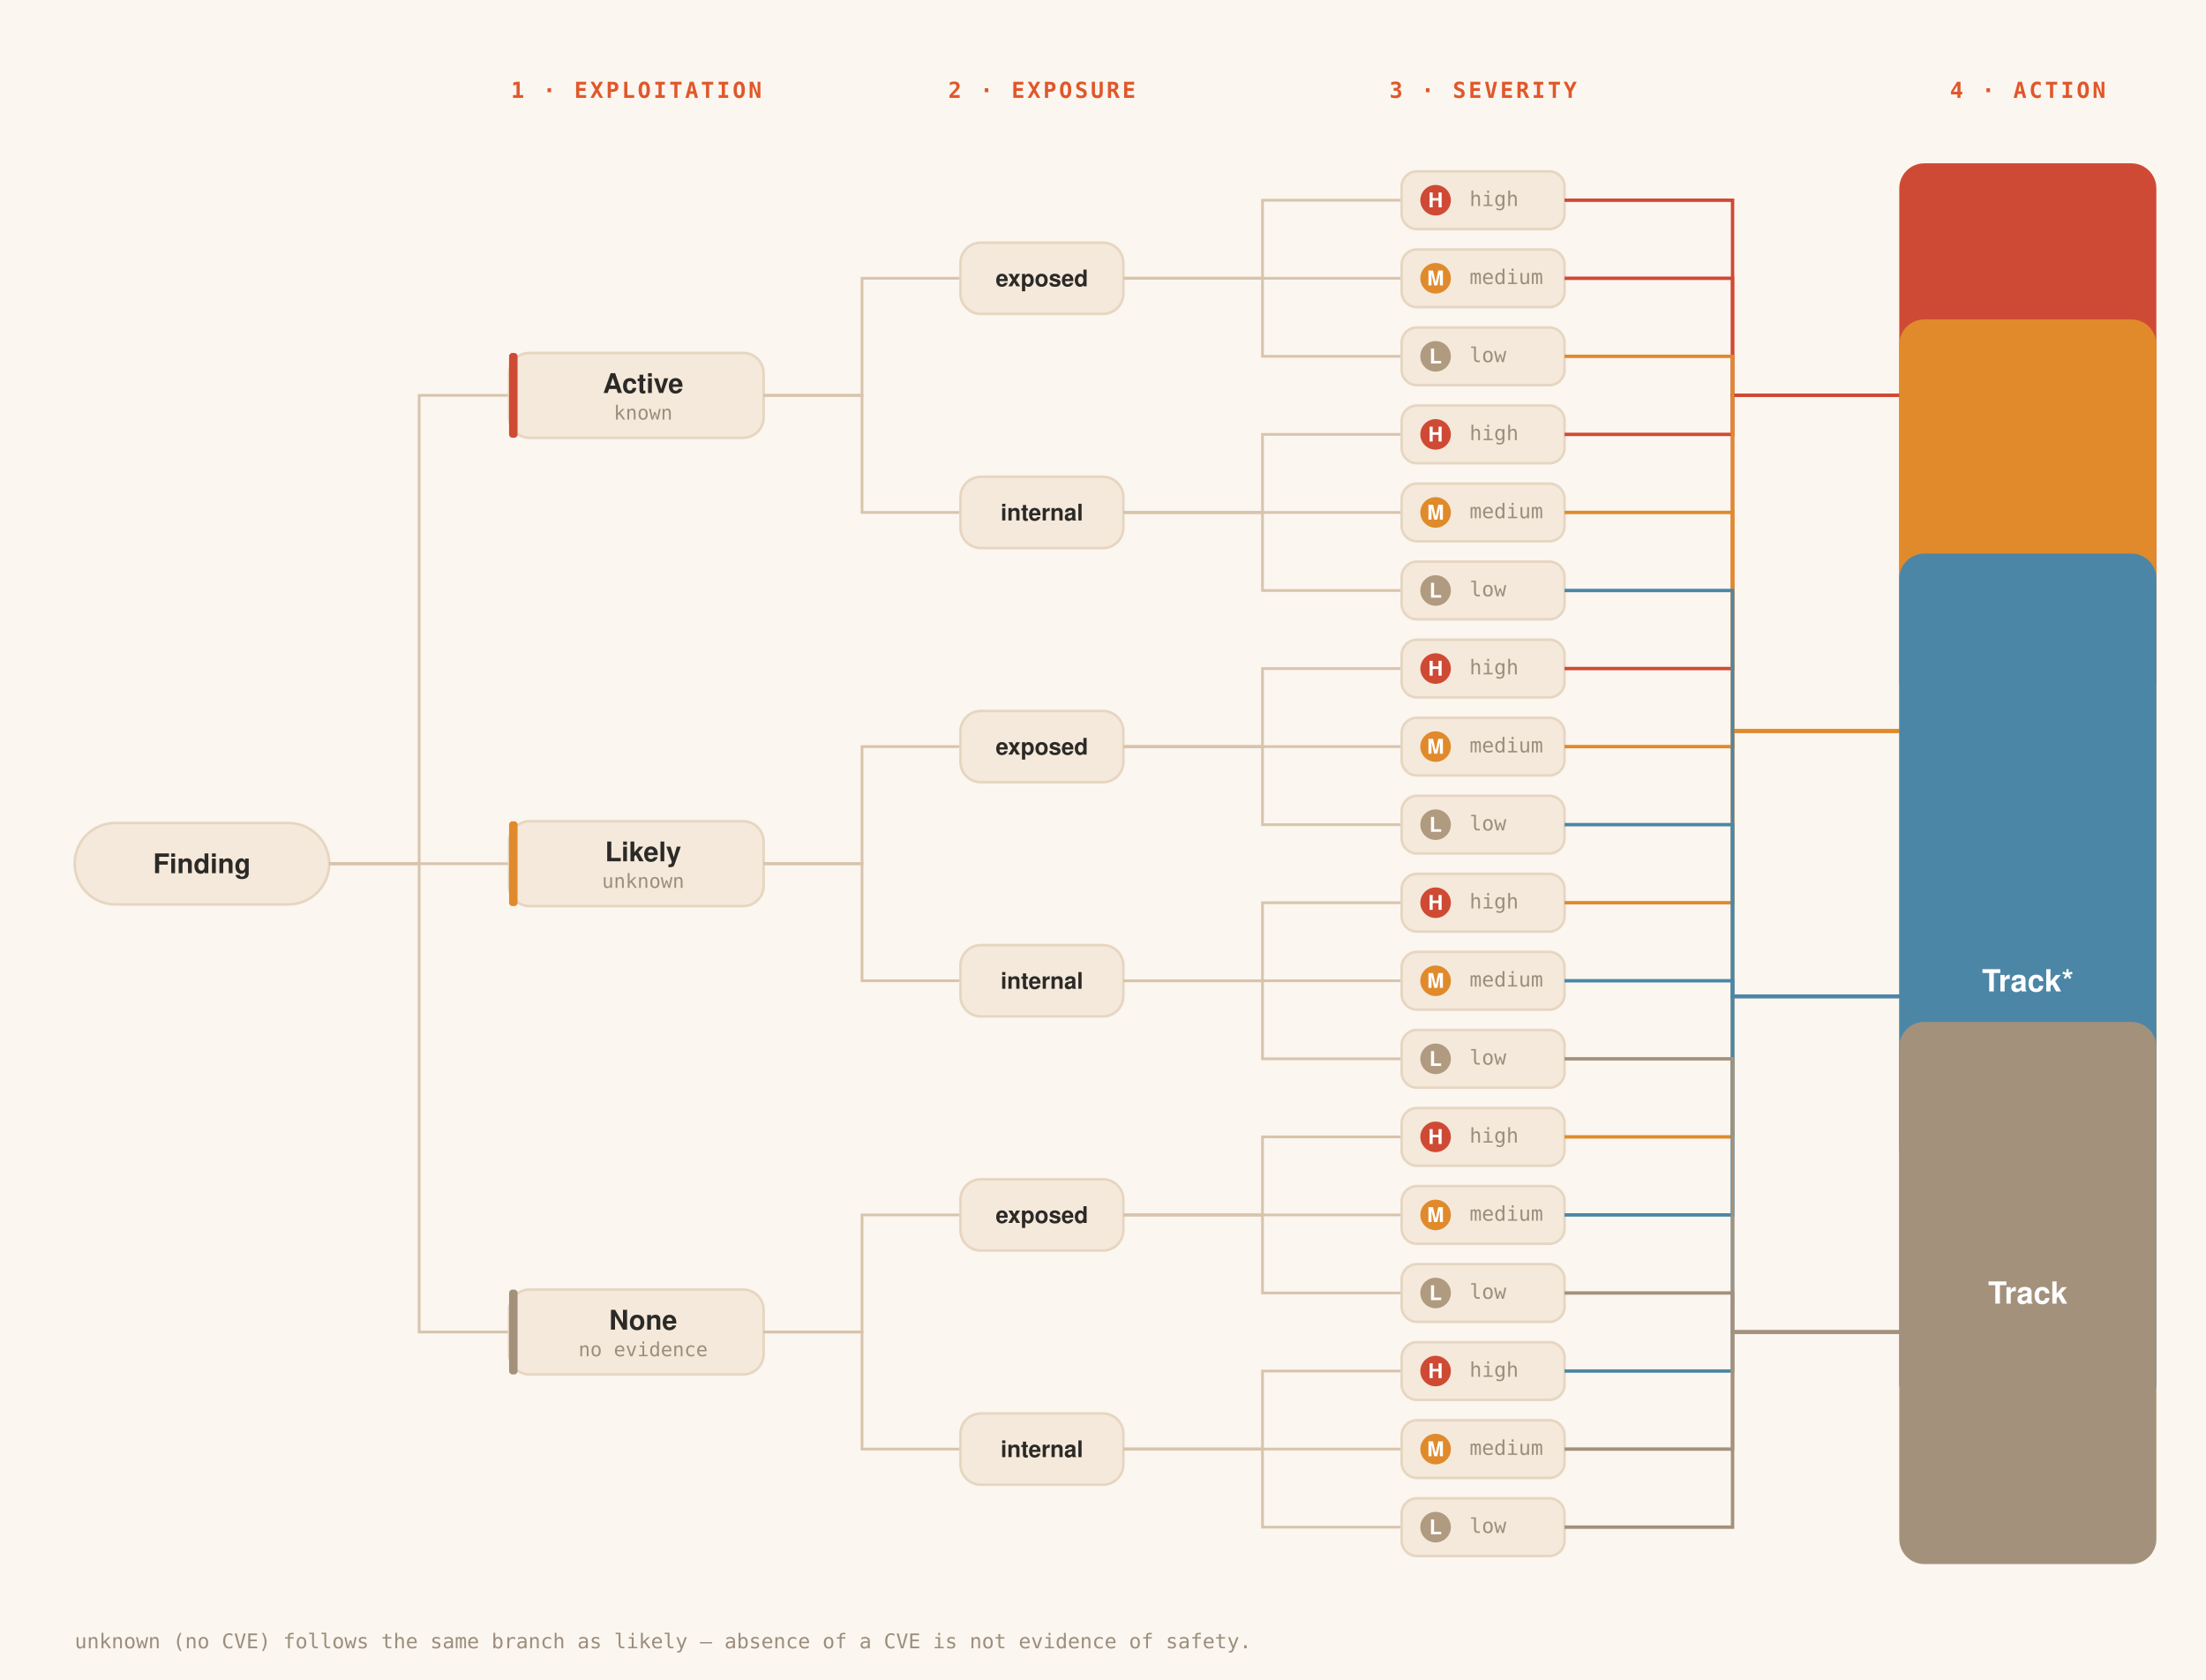
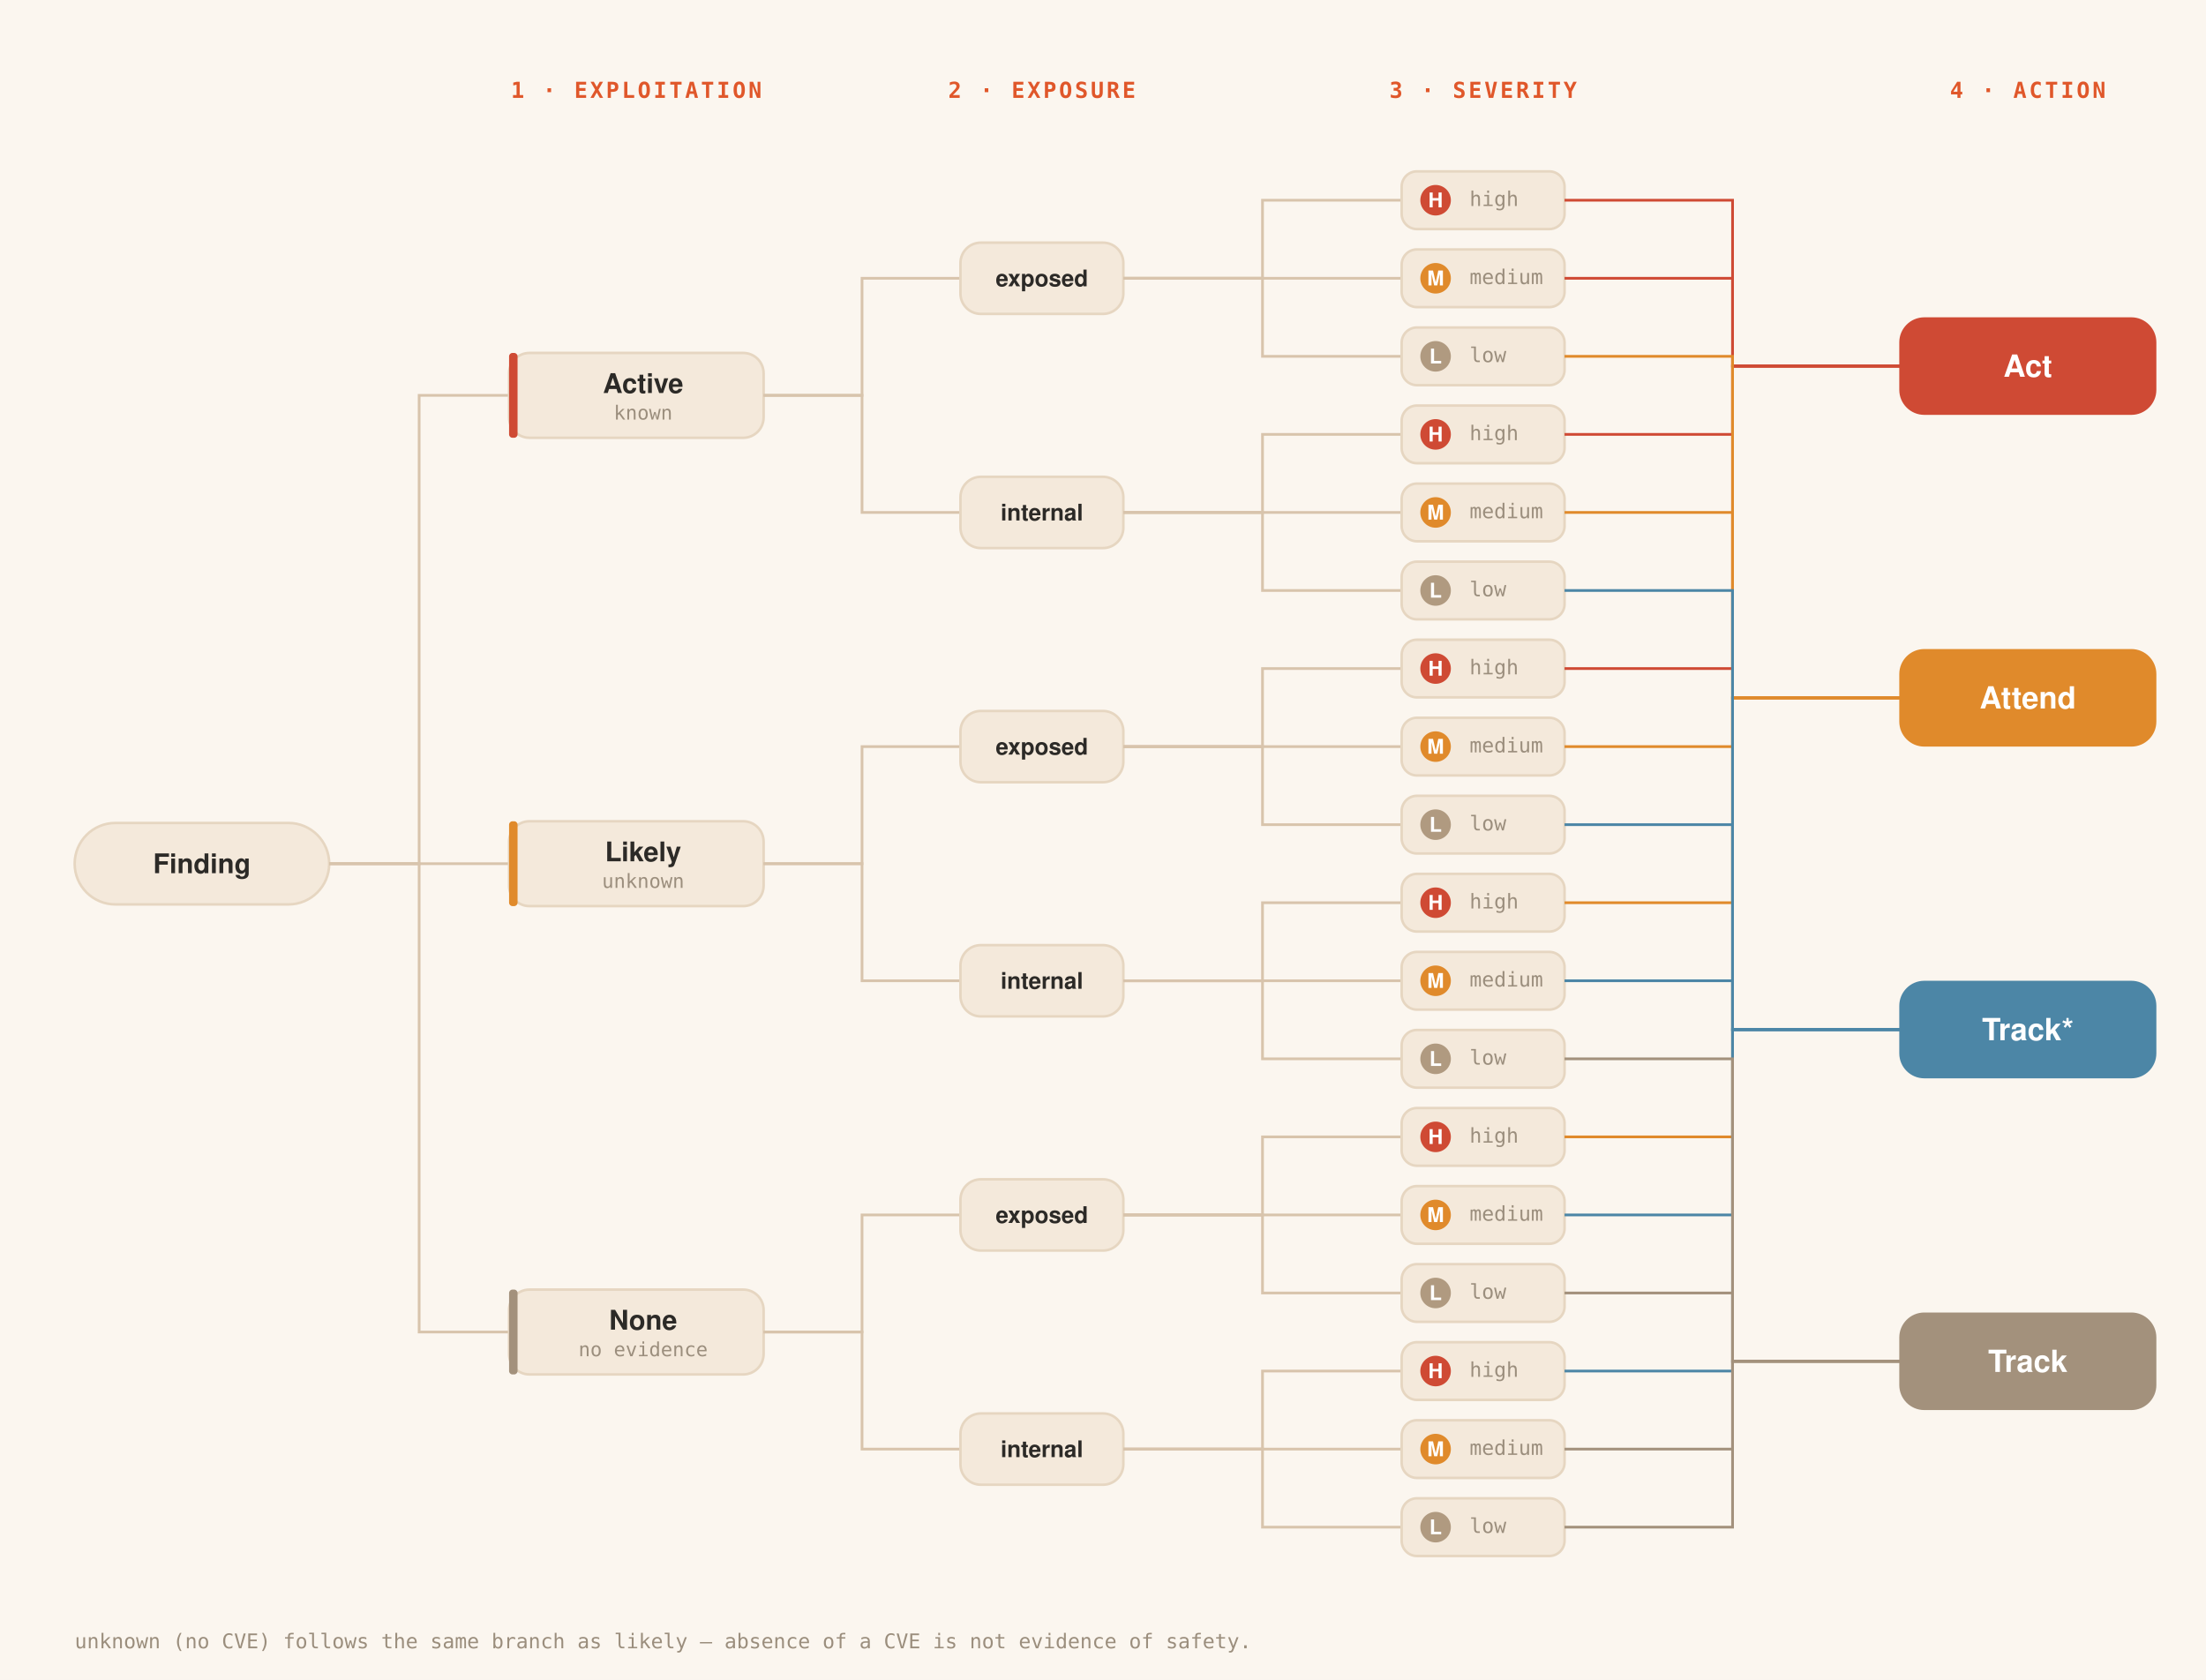
<svg xmlns="http://www.w3.org/2000/svg" width="1300" height="990" viewBox="0 0 1300 990">
  <rect width="1300" height="990" fill="#fbf6ef" />
  <text x="375.0" y="54" font-size="13" fill="#e0572a" font-weight="bold" text-anchor="middle" letter-spacing="1.5" font-family="ui-monospace,SFMono-Regular,Menlo,Consolas,monospace" dominant-baseline="middle">1 · EXPLOITATION</text>
  <text x="614.0" y="54" font-size="13" fill="#e0572a" font-weight="bold" text-anchor="middle" letter-spacing="1.5" font-family="ui-monospace,SFMono-Regular,Menlo,Consolas,monospace" dominant-baseline="middle">2 · EXPOSURE</text>
  <text x="874.0" y="54" font-size="13" fill="#e0572a" font-weight="bold" text-anchor="middle" letter-spacing="1.5" font-family="ui-monospace,SFMono-Regular,Menlo,Consolas,monospace" dominant-baseline="middle">3 · SEVERITY</text>
  <text x="1195.0" y="54" font-size="13" fill="#e0572a" font-weight="bold" text-anchor="middle" letter-spacing="1.5" font-family="ui-monospace,SFMono-Regular,Menlo,Consolas,monospace" dominant-baseline="middle">4 · ACTION</text>
  <rect x="44" y="485.0" width="150" height="48" rx="24" fill="#f4e9db" stroke="#e6d6c1" stroke-width="1.5" />
  <text x="119.0" y="509.0" font-size="16" fill="#2c2a27" font-weight="bold" text-anchor="middle" font-family="ui-sans-serif,-apple-system,Segoe UI,Helvetica,Arial,sans-serif" dominant-baseline="middle">Finding</text>
  <path d="M 194 509.0 H 247.0 V 233.0 H 300" fill="none" stroke="#d8c4ac" stroke-width="1.6" />
  <rect x="300" y="208.0" width="150" height="50" rx="12" fill="#f4e9db" stroke="#e6d6c1" stroke-width="1.5" />
  <rect x="300" y="208.0" width="5" height="50" rx="2" fill="#cf4a34" />
  <text x="379.0" y="226.0" font-size="16" fill="#2c2a27" font-weight="bold" text-anchor="middle" font-family="ui-sans-serif,-apple-system,Segoe UI,Helvetica,Arial,sans-serif" dominant-baseline="middle">Active</text>
  <text x="379.0" y="244.0" font-size="11.5" fill="#9b8e7d" font-weight="normal" text-anchor="middle" font-family="ui-monospace,SFMono-Regular,Menlo,Consolas,monospace" dominant-baseline="middle">known</text>
  <path d="M 194 509.0 H 247.0 V 509.0 H 300" fill="none" stroke="#d8c4ac" stroke-width="1.6" />
  <rect x="300" y="484.0" width="150" height="50" rx="12" fill="#f4e9db" stroke="#e6d6c1" stroke-width="1.5" />
  <rect x="300" y="484.0" width="5" height="50" rx="2" fill="#e08a2b" />
  <text x="379.0" y="502.0" font-size="16" fill="#2c2a27" font-weight="bold" text-anchor="middle" font-family="ui-sans-serif,-apple-system,Segoe UI,Helvetica,Arial,sans-serif" dominant-baseline="middle">Likely</text>
  <text x="379.0" y="520.0" font-size="11.5" fill="#9b8e7d" font-weight="normal" text-anchor="middle" font-family="ui-monospace,SFMono-Regular,Menlo,Consolas,monospace" dominant-baseline="middle">unknown</text>
  <path d="M 194 509.0 H 247.0 V 785.0 H 300" fill="none" stroke="#d8c4ac" stroke-width="1.6" />
  <rect x="300" y="760.0" width="150" height="50" rx="12" fill="#f4e9db" stroke="#e6d6c1" stroke-width="1.5" />
  <rect x="300" y="760.0" width="5" height="50" rx="2" fill="#a3917c" />
  <text x="379.0" y="778.0" font-size="16" fill="#2c2a27" font-weight="bold" text-anchor="middle" font-family="ui-sans-serif,-apple-system,Segoe UI,Helvetica,Arial,sans-serif" dominant-baseline="middle">None</text>
  <text x="379.0" y="796.0" font-size="11.5" fill="#9b8e7d" font-weight="normal" text-anchor="middle" font-family="ui-monospace,SFMono-Regular,Menlo,Consolas,monospace" dominant-baseline="middle">no evidence</text>
  <path d="M 450 233.0 H 508.0 V 164.0 H 566" fill="none" stroke="#d8c4ac" stroke-width="1.6" />
  <rect x="566" y="143.0" width="96" height="42" rx="12" fill="#f4e9db" stroke="#e6d6c1" stroke-width="1.5" />
  <text x="614.0" y="164.0" font-size="13.5" fill="#2c2a27" font-weight="bold" text-anchor="middle" font-family="ui-sans-serif,-apple-system,Segoe UI,Helvetica,Arial,sans-serif" dominant-baseline="middle">exposed</text>
  <path d="M 450 233.0 H 508.0 V 302.0 H 566" fill="none" stroke="#d8c4ac" stroke-width="1.6" />
  <rect x="566" y="281.0" width="96" height="42" rx="12" fill="#f4e9db" stroke="#e6d6c1" stroke-width="1.5" />
  <text x="614.0" y="302.0" font-size="13.5" fill="#2c2a27" font-weight="bold" text-anchor="middle" font-family="ui-sans-serif,-apple-system,Segoe UI,Helvetica,Arial,sans-serif" dominant-baseline="middle">internal</text>
  <path d="M 450 509.0 H 508.0 V 440.0 H 566" fill="none" stroke="#d8c4ac" stroke-width="1.6" />
  <rect x="566" y="419.0" width="96" height="42" rx="12" fill="#f4e9db" stroke="#e6d6c1" stroke-width="1.5" />
  <text x="614.0" y="440.0" font-size="13.5" fill="#2c2a27" font-weight="bold" text-anchor="middle" font-family="ui-sans-serif,-apple-system,Segoe UI,Helvetica,Arial,sans-serif" dominant-baseline="middle">exposed</text>
  <path d="M 450 509.0 H 508.0 V 578.0 H 566" fill="none" stroke="#d8c4ac" stroke-width="1.6" />
  <rect x="566" y="557.0" width="96" height="42" rx="12" fill="#f4e9db" stroke="#e6d6c1" stroke-width="1.5" />
  <text x="614.0" y="578.0" font-size="13.5" fill="#2c2a27" font-weight="bold" text-anchor="middle" font-family="ui-sans-serif,-apple-system,Segoe UI,Helvetica,Arial,sans-serif" dominant-baseline="middle">internal</text>
  <path d="M 450 785.0 H 508.0 V 716.0 H 566" fill="none" stroke="#d8c4ac" stroke-width="1.6" />
  <rect x="566" y="695.0" width="96" height="42" rx="12" fill="#f4e9db" stroke="#e6d6c1" stroke-width="1.5" />
  <text x="614.0" y="716.0" font-size="13.5" fill="#2c2a27" font-weight="bold" text-anchor="middle" font-family="ui-sans-serif,-apple-system,Segoe UI,Helvetica,Arial,sans-serif" dominant-baseline="middle">exposed</text>
  <path d="M 450 785.0 H 508.0 V 854.0 H 566" fill="none" stroke="#d8c4ac" stroke-width="1.6" />
  <rect x="566" y="833.0" width="96" height="42" rx="12" fill="#f4e9db" stroke="#e6d6c1" stroke-width="1.5" />
  <text x="614.0" y="854.0" font-size="13.5" fill="#2c2a27" font-weight="bold" text-anchor="middle" font-family="ui-sans-serif,-apple-system,Segoe UI,Helvetica,Arial,sans-serif" dominant-baseline="middle">internal</text>
  <path d="M 662 164.0 H 744.0 V 118 H 826" fill="none" stroke="#d8c4ac" stroke-width="1.6" />
  <rect x="826" y="101" width="96" height="34" rx="9" fill="#f4e9db" stroke="#e6d6c1" stroke-width="1.5" />
  <circle cx="846" cy="118" r="9" fill="#cf4a34" />
  <text x="846" y="118" font-size="12" fill="#fff" font-weight="bold" text-anchor="middle" font-family="ui-sans-serif,-apple-system,Segoe UI,Helvetica,Arial,sans-serif" dominant-baseline="middle">H</text>
  <text x="866" y="118" font-size="12" fill="#9b8e7d" font-weight="normal" text-anchor="start" font-family="ui-monospace,SFMono-Regular,Menlo,Consolas,monospace" dominant-baseline="middle">high</text>
  <path d="M 662 164.0 H 744.0 V 164 H 826" fill="none" stroke="#d8c4ac" stroke-width="1.6" />
  <rect x="826" y="147" width="96" height="34" rx="9" fill="#f4e9db" stroke="#e6d6c1" stroke-width="1.5" />
  <circle cx="846" cy="164" r="9" fill="#e08a2b" />
  <text x="846" y="164" font-size="12" fill="#fff" font-weight="bold" text-anchor="middle" font-family="ui-sans-serif,-apple-system,Segoe UI,Helvetica,Arial,sans-serif" dominant-baseline="middle">M</text>
  <text x="866" y="164" font-size="12" fill="#9b8e7d" font-weight="normal" text-anchor="start" font-family="ui-monospace,SFMono-Regular,Menlo,Consolas,monospace" dominant-baseline="middle">medium</text>
  <path d="M 662 164.0 H 744.0 V 210 H 826" fill="none" stroke="#d8c4ac" stroke-width="1.6" />
  <rect x="826" y="193" width="96" height="34" rx="9" fill="#f4e9db" stroke="#e6d6c1" stroke-width="1.5" />
  <circle cx="846" cy="210" r="9" fill="#b09a80" />
  <text x="846" y="210" font-size="12" fill="#fff" font-weight="bold" text-anchor="middle" font-family="ui-sans-serif,-apple-system,Segoe UI,Helvetica,Arial,sans-serif" dominant-baseline="middle">L</text>
  <text x="866" y="210" font-size="12" fill="#9b8e7d" font-weight="normal" text-anchor="start" font-family="ui-monospace,SFMono-Regular,Menlo,Consolas,monospace" dominant-baseline="middle">low</text>
  <path d="M 662 302.0 H 744.0 V 256 H 826" fill="none" stroke="#d8c4ac" stroke-width="1.6" />
  <rect x="826" y="239" width="96" height="34" rx="9" fill="#f4e9db" stroke="#e6d6c1" stroke-width="1.5" />
  <circle cx="846" cy="256" r="9" fill="#cf4a34" />
  <text x="846" y="256" font-size="12" fill="#fff" font-weight="bold" text-anchor="middle" font-family="ui-sans-serif,-apple-system,Segoe UI,Helvetica,Arial,sans-serif" dominant-baseline="middle">H</text>
  <text x="866" y="256" font-size="12" fill="#9b8e7d" font-weight="normal" text-anchor="start" font-family="ui-monospace,SFMono-Regular,Menlo,Consolas,monospace" dominant-baseline="middle">high</text>
  <path d="M 662 302.0 H 744.0 V 302 H 826" fill="none" stroke="#d8c4ac" stroke-width="1.6" />
  <rect x="826" y="285" width="96" height="34" rx="9" fill="#f4e9db" stroke="#e6d6c1" stroke-width="1.5" />
  <circle cx="846" cy="302" r="9" fill="#e08a2b" />
  <text x="846" y="302" font-size="12" fill="#fff" font-weight="bold" text-anchor="middle" font-family="ui-sans-serif,-apple-system,Segoe UI,Helvetica,Arial,sans-serif" dominant-baseline="middle">M</text>
  <text x="866" y="302" font-size="12" fill="#9b8e7d" font-weight="normal" text-anchor="start" font-family="ui-monospace,SFMono-Regular,Menlo,Consolas,monospace" dominant-baseline="middle">medium</text>
  <path d="M 662 302.0 H 744.0 V 348 H 826" fill="none" stroke="#d8c4ac" stroke-width="1.6" />
  <rect x="826" y="331" width="96" height="34" rx="9" fill="#f4e9db" stroke="#e6d6c1" stroke-width="1.5" />
  <circle cx="846" cy="348" r="9" fill="#b09a80" />
  <text x="846" y="348" font-size="12" fill="#fff" font-weight="bold" text-anchor="middle" font-family="ui-sans-serif,-apple-system,Segoe UI,Helvetica,Arial,sans-serif" dominant-baseline="middle">L</text>
  <text x="866" y="348" font-size="12" fill="#9b8e7d" font-weight="normal" text-anchor="start" font-family="ui-monospace,SFMono-Regular,Menlo,Consolas,monospace" dominant-baseline="middle">low</text>
  <path d="M 662 440.0 H 744.0 V 394 H 826" fill="none" stroke="#d8c4ac" stroke-width="1.6" />
  <rect x="826" y="377" width="96" height="34" rx="9" fill="#f4e9db" stroke="#e6d6c1" stroke-width="1.5" />
  <circle cx="846" cy="394" r="9" fill="#cf4a34" />
  <text x="846" y="394" font-size="12" fill="#fff" font-weight="bold" text-anchor="middle" font-family="ui-sans-serif,-apple-system,Segoe UI,Helvetica,Arial,sans-serif" dominant-baseline="middle">H</text>
  <text x="866" y="394" font-size="12" fill="#9b8e7d" font-weight="normal" text-anchor="start" font-family="ui-monospace,SFMono-Regular,Menlo,Consolas,monospace" dominant-baseline="middle">high</text>
  <path d="M 662 440.0 H 744.0 V 440 H 826" fill="none" stroke="#d8c4ac" stroke-width="1.6" />
  <rect x="826" y="423" width="96" height="34" rx="9" fill="#f4e9db" stroke="#e6d6c1" stroke-width="1.5" />
  <circle cx="846" cy="440" r="9" fill="#e08a2b" />
  <text x="846" y="440" font-size="12" fill="#fff" font-weight="bold" text-anchor="middle" font-family="ui-sans-serif,-apple-system,Segoe UI,Helvetica,Arial,sans-serif" dominant-baseline="middle">M</text>
  <text x="866" y="440" font-size="12" fill="#9b8e7d" font-weight="normal" text-anchor="start" font-family="ui-monospace,SFMono-Regular,Menlo,Consolas,monospace" dominant-baseline="middle">medium</text>
  <path d="M 662 440.0 H 744.0 V 486 H 826" fill="none" stroke="#d8c4ac" stroke-width="1.6" />
  <rect x="826" y="469" width="96" height="34" rx="9" fill="#f4e9db" stroke="#e6d6c1" stroke-width="1.5" />
  <circle cx="846" cy="486" r="9" fill="#b09a80" />
  <text x="846" y="486" font-size="12" fill="#fff" font-weight="bold" text-anchor="middle" font-family="ui-sans-serif,-apple-system,Segoe UI,Helvetica,Arial,sans-serif" dominant-baseline="middle">L</text>
  <text x="866" y="486" font-size="12" fill="#9b8e7d" font-weight="normal" text-anchor="start" font-family="ui-monospace,SFMono-Regular,Menlo,Consolas,monospace" dominant-baseline="middle">low</text>
  <path d="M 662 578.0 H 744.0 V 532 H 826" fill="none" stroke="#d8c4ac" stroke-width="1.6" />
  <rect x="826" y="515" width="96" height="34" rx="9" fill="#f4e9db" stroke="#e6d6c1" stroke-width="1.5" />
  <circle cx="846" cy="532" r="9" fill="#cf4a34" />
  <text x="846" y="532" font-size="12" fill="#fff" font-weight="bold" text-anchor="middle" font-family="ui-sans-serif,-apple-system,Segoe UI,Helvetica,Arial,sans-serif" dominant-baseline="middle">H</text>
  <text x="866" y="532" font-size="12" fill="#9b8e7d" font-weight="normal" text-anchor="start" font-family="ui-monospace,SFMono-Regular,Menlo,Consolas,monospace" dominant-baseline="middle">high</text>
  <path d="M 662 578.0 H 744.0 V 578 H 826" fill="none" stroke="#d8c4ac" stroke-width="1.6" />
  <rect x="826" y="561" width="96" height="34" rx="9" fill="#f4e9db" stroke="#e6d6c1" stroke-width="1.5" />
  <circle cx="846" cy="578" r="9" fill="#e08a2b" />
  <text x="846" y="578" font-size="12" fill="#fff" font-weight="bold" text-anchor="middle" font-family="ui-sans-serif,-apple-system,Segoe UI,Helvetica,Arial,sans-serif" dominant-baseline="middle">M</text>
  <text x="866" y="578" font-size="12" fill="#9b8e7d" font-weight="normal" text-anchor="start" font-family="ui-monospace,SFMono-Regular,Menlo,Consolas,monospace" dominant-baseline="middle">medium</text>
  <path d="M 662 578.0 H 744.0 V 624 H 826" fill="none" stroke="#d8c4ac" stroke-width="1.6" />
  <rect x="826" y="607" width="96" height="34" rx="9" fill="#f4e9db" stroke="#e6d6c1" stroke-width="1.5" />
  <circle cx="846" cy="624" r="9" fill="#b09a80" />
  <text x="846" y="624" font-size="12" fill="#fff" font-weight="bold" text-anchor="middle" font-family="ui-sans-serif,-apple-system,Segoe UI,Helvetica,Arial,sans-serif" dominant-baseline="middle">L</text>
  <text x="866" y="624" font-size="12" fill="#9b8e7d" font-weight="normal" text-anchor="start" font-family="ui-monospace,SFMono-Regular,Menlo,Consolas,monospace" dominant-baseline="middle">low</text>
  <path d="M 662 716.0 H 744.0 V 670 H 826" fill="none" stroke="#d8c4ac" stroke-width="1.6" />
  <rect x="826" y="653" width="96" height="34" rx="9" fill="#f4e9db" stroke="#e6d6c1" stroke-width="1.5" />
  <circle cx="846" cy="670" r="9" fill="#cf4a34" />
  <text x="846" y="670" font-size="12" fill="#fff" font-weight="bold" text-anchor="middle" font-family="ui-sans-serif,-apple-system,Segoe UI,Helvetica,Arial,sans-serif" dominant-baseline="middle">H</text>
  <text x="866" y="670" font-size="12" fill="#9b8e7d" font-weight="normal" text-anchor="start" font-family="ui-monospace,SFMono-Regular,Menlo,Consolas,monospace" dominant-baseline="middle">high</text>
  <path d="M 662 716.0 H 744.0 V 716 H 826" fill="none" stroke="#d8c4ac" stroke-width="1.6" />
  <rect x="826" y="699" width="96" height="34" rx="9" fill="#f4e9db" stroke="#e6d6c1" stroke-width="1.5" />
  <circle cx="846" cy="716" r="9" fill="#e08a2b" />
  <text x="846" y="716" font-size="12" fill="#fff" font-weight="bold" text-anchor="middle" font-family="ui-sans-serif,-apple-system,Segoe UI,Helvetica,Arial,sans-serif" dominant-baseline="middle">M</text>
  <text x="866" y="716" font-size="12" fill="#9b8e7d" font-weight="normal" text-anchor="start" font-family="ui-monospace,SFMono-Regular,Menlo,Consolas,monospace" dominant-baseline="middle">medium</text>
  <path d="M 662 716.0 H 744.0 V 762 H 826" fill="none" stroke="#d8c4ac" stroke-width="1.6" />
  <rect x="826" y="745" width="96" height="34" rx="9" fill="#f4e9db" stroke="#e6d6c1" stroke-width="1.5" />
  <circle cx="846" cy="762" r="9" fill="#b09a80" />
  <text x="846" y="762" font-size="12" fill="#fff" font-weight="bold" text-anchor="middle" font-family="ui-sans-serif,-apple-system,Segoe UI,Helvetica,Arial,sans-serif" dominant-baseline="middle">L</text>
  <text x="866" y="762" font-size="12" fill="#9b8e7d" font-weight="normal" text-anchor="start" font-family="ui-monospace,SFMono-Regular,Menlo,Consolas,monospace" dominant-baseline="middle">low</text>
  <path d="M 662 854.0 H 744.0 V 808 H 826" fill="none" stroke="#d8c4ac" stroke-width="1.6" />
  <rect x="826" y="791" width="96" height="34" rx="9" fill="#f4e9db" stroke="#e6d6c1" stroke-width="1.5" />
  <circle cx="846" cy="808" r="9" fill="#cf4a34" />
  <text x="846" y="808" font-size="12" fill="#fff" font-weight="bold" text-anchor="middle" font-family="ui-sans-serif,-apple-system,Segoe UI,Helvetica,Arial,sans-serif" dominant-baseline="middle">H</text>
  <text x="866" y="808" font-size="12" fill="#9b8e7d" font-weight="normal" text-anchor="start" font-family="ui-monospace,SFMono-Regular,Menlo,Consolas,monospace" dominant-baseline="middle">high</text>
  <path d="M 662 854.0 H 744.0 V 854 H 826" fill="none" stroke="#d8c4ac" stroke-width="1.6" />
  <rect x="826" y="837" width="96" height="34" rx="9" fill="#f4e9db" stroke="#e6d6c1" stroke-width="1.5" />
  <circle cx="846" cy="854" r="9" fill="#e08a2b" />
  <text x="846" y="854" font-size="12" fill="#fff" font-weight="bold" text-anchor="middle" font-family="ui-sans-serif,-apple-system,Segoe UI,Helvetica,Arial,sans-serif" dominant-baseline="middle">M</text>
  <text x="866" y="854" font-size="12" fill="#9b8e7d" font-weight="normal" text-anchor="start" font-family="ui-monospace,SFMono-Regular,Menlo,Consolas,monospace" dominant-baseline="middle">medium</text>
  <path d="M 662 854.0 H 744.0 V 900 H 826" fill="none" stroke="#d8c4ac" stroke-width="1.6" />
  <rect x="826" y="883" width="96" height="34" rx="9" fill="#f4e9db" stroke="#e6d6c1" stroke-width="1.5" />
  <circle cx="846" cy="900" r="9" fill="#b09a80" />
  <text x="846" y="900" font-size="12" fill="#fff" font-weight="bold" text-anchor="middle" font-family="ui-sans-serif,-apple-system,Segoe UI,Helvetica,Arial,sans-serif" dominant-baseline="middle">L</text>
  <text x="866" y="900" font-size="12" fill="#9b8e7d" font-weight="normal" text-anchor="start" font-family="ui-monospace,SFMono-Regular,Menlo,Consolas,monospace" dominant-baseline="middle">low</text>
-   <path d="M 922 118 H 1021.0 V 233.0 H 1120" fill="none" stroke="#cf4a34" stroke-width="2" />
-   <path d="M 922 164 H 1021.0 V 233.0 H 1120" fill="none" stroke="#cf4a34" stroke-width="2" />
-   <path d="M 922 256 H 1021.0 V 233.0 H 1120" fill="none" stroke="#cf4a34" stroke-width="2" />
-   <path d="M 922 394 H 1021.0 V 233.0 H 1120" fill="none" stroke="#cf4a34" stroke-width="2" />
-   <rect x="1120" y="97" width="150" height="318" rx="14" fill="#cf4a34" stroke="#cf4a34" stroke-width="1.5" />
-   <text x="1195.0" y="256.0" font-size="18" fill="#fff" font-weight="bold" text-anchor="middle" font-family="ui-sans-serif,-apple-system,Segoe UI,Helvetica,Arial,sans-serif" dominant-baseline="middle">Act</text>
-   <path d="M 922 210 H 1021.0 V 430.8 H 1120" fill="none" stroke="#e08a2b" stroke-width="2" />
-   <path d="M 922 302 H 1021.0 V 430.8 H 1120" fill="none" stroke="#e08a2b" stroke-width="2" />
-   <path d="M 922 440 H 1021.0 V 430.8 H 1120" fill="none" stroke="#e08a2b" stroke-width="2" />
-   <path d="M 922 532 H 1021.0 V 430.8 H 1120" fill="none" stroke="#e08a2b" stroke-width="2" />
-   <path d="M 922 670 H 1021.0 V 430.8 H 1120" fill="none" stroke="#e08a2b" stroke-width="2" />
-   <rect x="1120" y="189" width="150" height="502" rx="14" fill="#e08a2b" stroke="#e08a2b" stroke-width="1.5" />
-   <text x="1195.0" y="440.0" font-size="18" fill="#fff" font-weight="bold" text-anchor="middle" font-family="ui-sans-serif,-apple-system,Segoe UI,Helvetica,Arial,sans-serif" dominant-baseline="middle">Attend</text>
-   <path d="M 922 348 H 1021.0 V 587.2 H 1120" fill="none" stroke="#4c86a6" stroke-width="2" />
-   <path d="M 922 486 H 1021.0 V 587.2 H 1120" fill="none" stroke="#4c86a6" stroke-width="2" />
-   <path d="M 922 578 H 1021.0 V 587.2 H 1120" fill="none" stroke="#4c86a6" stroke-width="2" />
-   <path d="M 922 716 H 1021.0 V 587.2 H 1120" fill="none" stroke="#4c86a6" stroke-width="2" />
-   <path d="M 922 808 H 1021.0 V 587.2 H 1120" fill="none" stroke="#4c86a6" stroke-width="2" />
-   <rect x="1120" y="327" width="150" height="502" rx="14" fill="#4c86a6" stroke="#4c86a6" stroke-width="1.5" />
-   <text x="1195.0" y="578.0" font-size="18" fill="#fff" font-weight="bold" text-anchor="middle" font-family="ui-sans-serif,-apple-system,Segoe UI,Helvetica,Arial,sans-serif" dominant-baseline="middle">Track*</text>
-   <path d="M 922 624 H 1021.0 V 785.0 H 1120" fill="none" stroke="#a3917c" stroke-width="2" />
-   <path d="M 922 762 H 1021.0 V 785.0 H 1120" fill="none" stroke="#a3917c" stroke-width="2" />
-   <path d="M 922 854 H 1021.0 V 785.0 H 1120" fill="none" stroke="#a3917c" stroke-width="2" />
-   <path d="M 922 900 H 1021.0 V 785.0 H 1120" fill="none" stroke="#a3917c" stroke-width="2" />
-   <rect x="1120" y="603" width="150" height="318" rx="14" fill="#a3917c" stroke="#a3917c" stroke-width="1.5" />
-   <text x="1195.0" y="762.0" font-size="18" fill="#fff" font-weight="bold" text-anchor="middle" font-family="ui-sans-serif,-apple-system,Segoe UI,Helvetica,Arial,sans-serif" dominant-baseline="middle">Track</text>
+   <path d="M 922 118 H 1021.0 V 215.75 H 1120" fill="none" stroke="#cf4a34" stroke-width="1.6" />
+   <path d="M 922 164 H 1021.0 V 215.75 H 1120" fill="none" stroke="#cf4a34" stroke-width="1.6" />
+   <path d="M 922 256 H 1021.0 V 215.75 H 1120" fill="none" stroke="#cf4a34" stroke-width="1.6" />
+   <path d="M 922 394 H 1021.0 V 215.75 H 1120" fill="none" stroke="#cf4a34" stroke-width="1.6" />
+   <path d="M 922 210 H 1021.0 V 411.25 H 1120" fill="none" stroke="#e08a2b" stroke-width="1.6" />
+   <path d="M 922 302 H 1021.0 V 411.25 H 1120" fill="none" stroke="#e08a2b" stroke-width="1.6" />
+   <path d="M 922 440 H 1021.0 V 411.25 H 1120" fill="none" stroke="#e08a2b" stroke-width="1.6" />
+   <path d="M 922 532 H 1021.0 V 411.25 H 1120" fill="none" stroke="#e08a2b" stroke-width="1.6" />
+   <path d="M 922 670 H 1021.0 V 411.25 H 1120" fill="none" stroke="#e08a2b" stroke-width="1.6" />
+   <path d="M 922 348 H 1021.0 V 606.75 H 1120" fill="none" stroke="#4c86a6" stroke-width="1.6" />
+   <path d="M 922 486 H 1021.0 V 606.75 H 1120" fill="none" stroke="#4c86a6" stroke-width="1.6" />
+   <path d="M 922 578 H 1021.0 V 606.75 H 1120" fill="none" stroke="#4c86a6" stroke-width="1.6" />
+   <path d="M 922 716 H 1021.0 V 606.75 H 1120" fill="none" stroke="#4c86a6" stroke-width="1.6" />
+   <path d="M 922 808 H 1021.0 V 606.75 H 1120" fill="none" stroke="#4c86a6" stroke-width="1.6" />
+   <path d="M 922 624 H 1021.0 V 802.25 H 1120" fill="none" stroke="#a3917c" stroke-width="1.6" />
+   <path d="M 922 762 H 1021.0 V 802.25 H 1120" fill="none" stroke="#a3917c" stroke-width="1.6" />
+   <path d="M 922 854 H 1021.0 V 802.25 H 1120" fill="none" stroke="#a3917c" stroke-width="1.6" />
+   <path d="M 922 900 H 1021.0 V 802.25 H 1120" fill="none" stroke="#a3917c" stroke-width="1.6" />
+   <rect x="1120" y="187.75" width="150" height="56" rx="14" fill="#cf4a34" stroke="#cf4a34" stroke-width="1.5" />
+   <text x="1195.0" y="215.75" font-size="18" fill="#fff" font-weight="bold" text-anchor="middle" font-family="ui-sans-serif,-apple-system,Segoe UI,Helvetica,Arial,sans-serif" dominant-baseline="middle">Act</text>
+   <rect x="1120" y="383.25" width="150" height="56" rx="14" fill="#e08a2b" stroke="#e08a2b" stroke-width="1.5" />
+   <text x="1195.0" y="411.25" font-size="18" fill="#fff" font-weight="bold" text-anchor="middle" font-family="ui-sans-serif,-apple-system,Segoe UI,Helvetica,Arial,sans-serif" dominant-baseline="middle">Attend</text>
+   <rect x="1120" y="578.75" width="150" height="56" rx="14" fill="#4c86a6" stroke="#4c86a6" stroke-width="1.5" />
+   <text x="1195.0" y="606.75" font-size="18" fill="#fff" font-weight="bold" text-anchor="middle" font-family="ui-sans-serif,-apple-system,Segoe UI,Helvetica,Arial,sans-serif" dominant-baseline="middle">Track*</text>
+   <rect x="1120" y="774.25" width="150" height="56" rx="14" fill="#a3917c" stroke="#a3917c" stroke-width="1.5" />
+   <text x="1195.0" y="802.25" font-size="18" fill="#fff" font-weight="bold" text-anchor="middle" font-family="ui-sans-serif,-apple-system,Segoe UI,Helvetica,Arial,sans-serif" dominant-baseline="middle">Track</text>
  <text x="44" y="968" font-size="12" fill="#9b8e7d" font-weight="normal" text-anchor="start" font-family="ui-monospace,SFMono-Regular,Menlo,Consolas,monospace" dominant-baseline="middle">unknown (no CVE) follows the same branch as likely — absence of a CVE is not evidence of safety.</text>
</svg>
